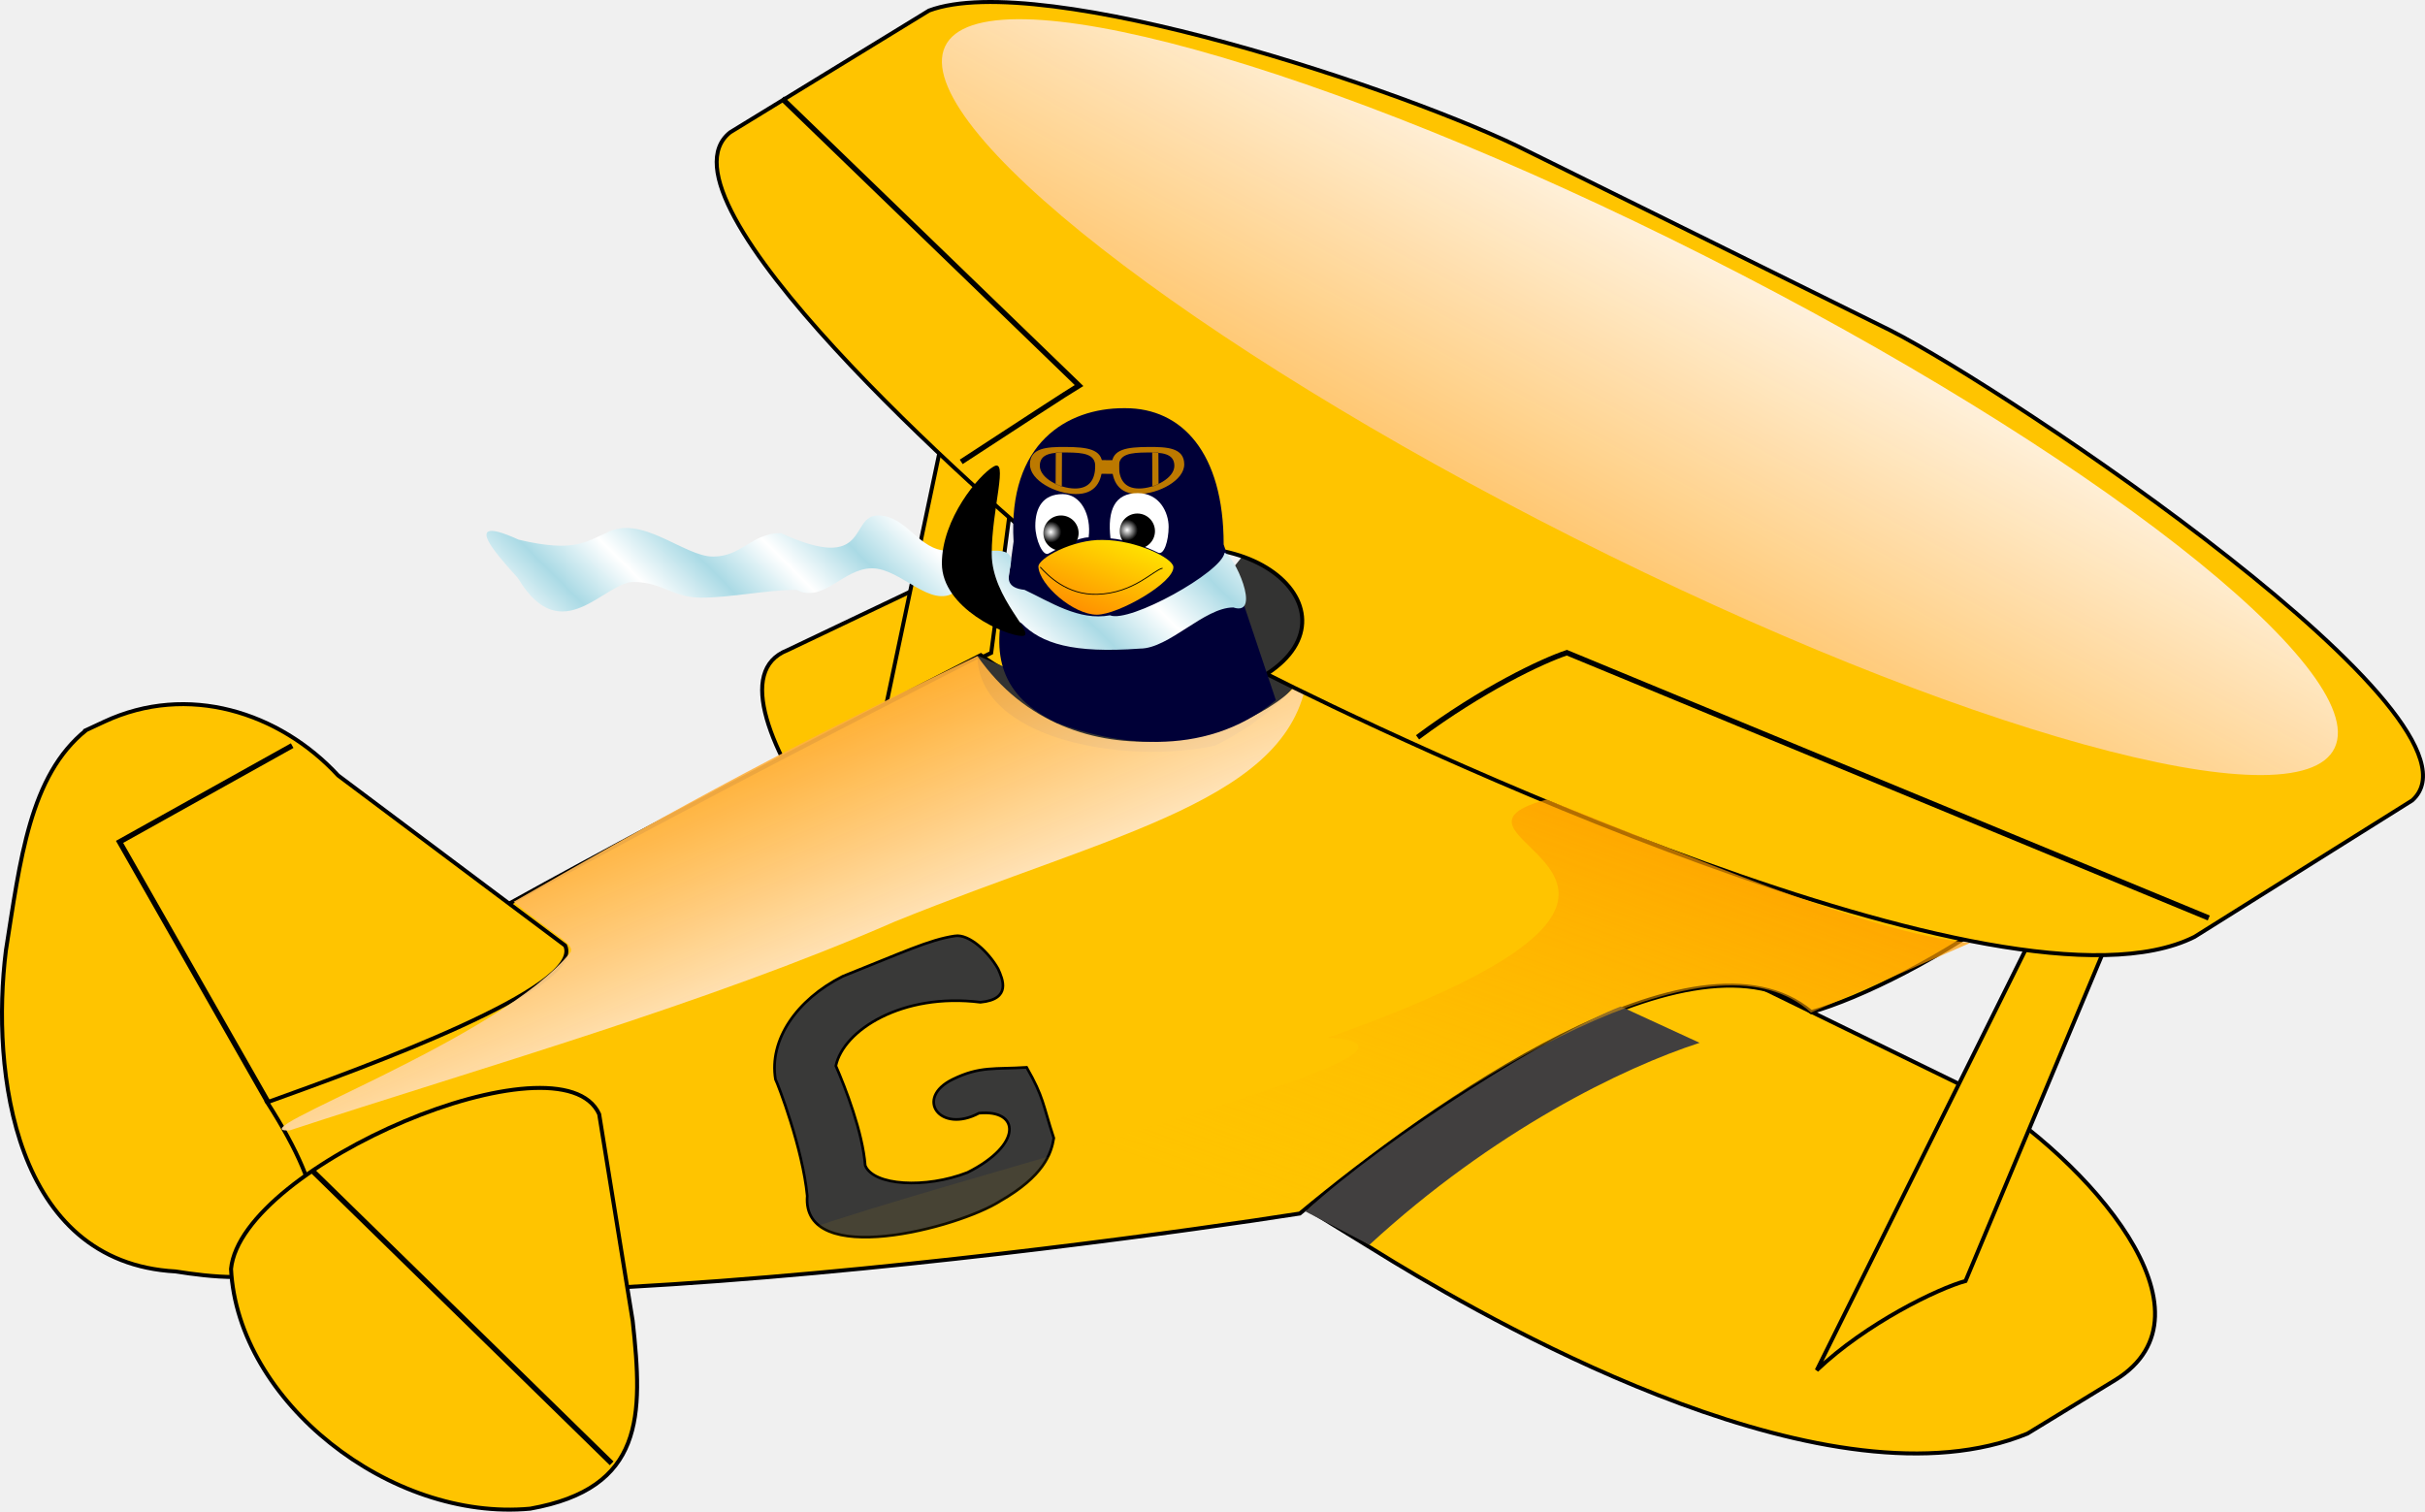
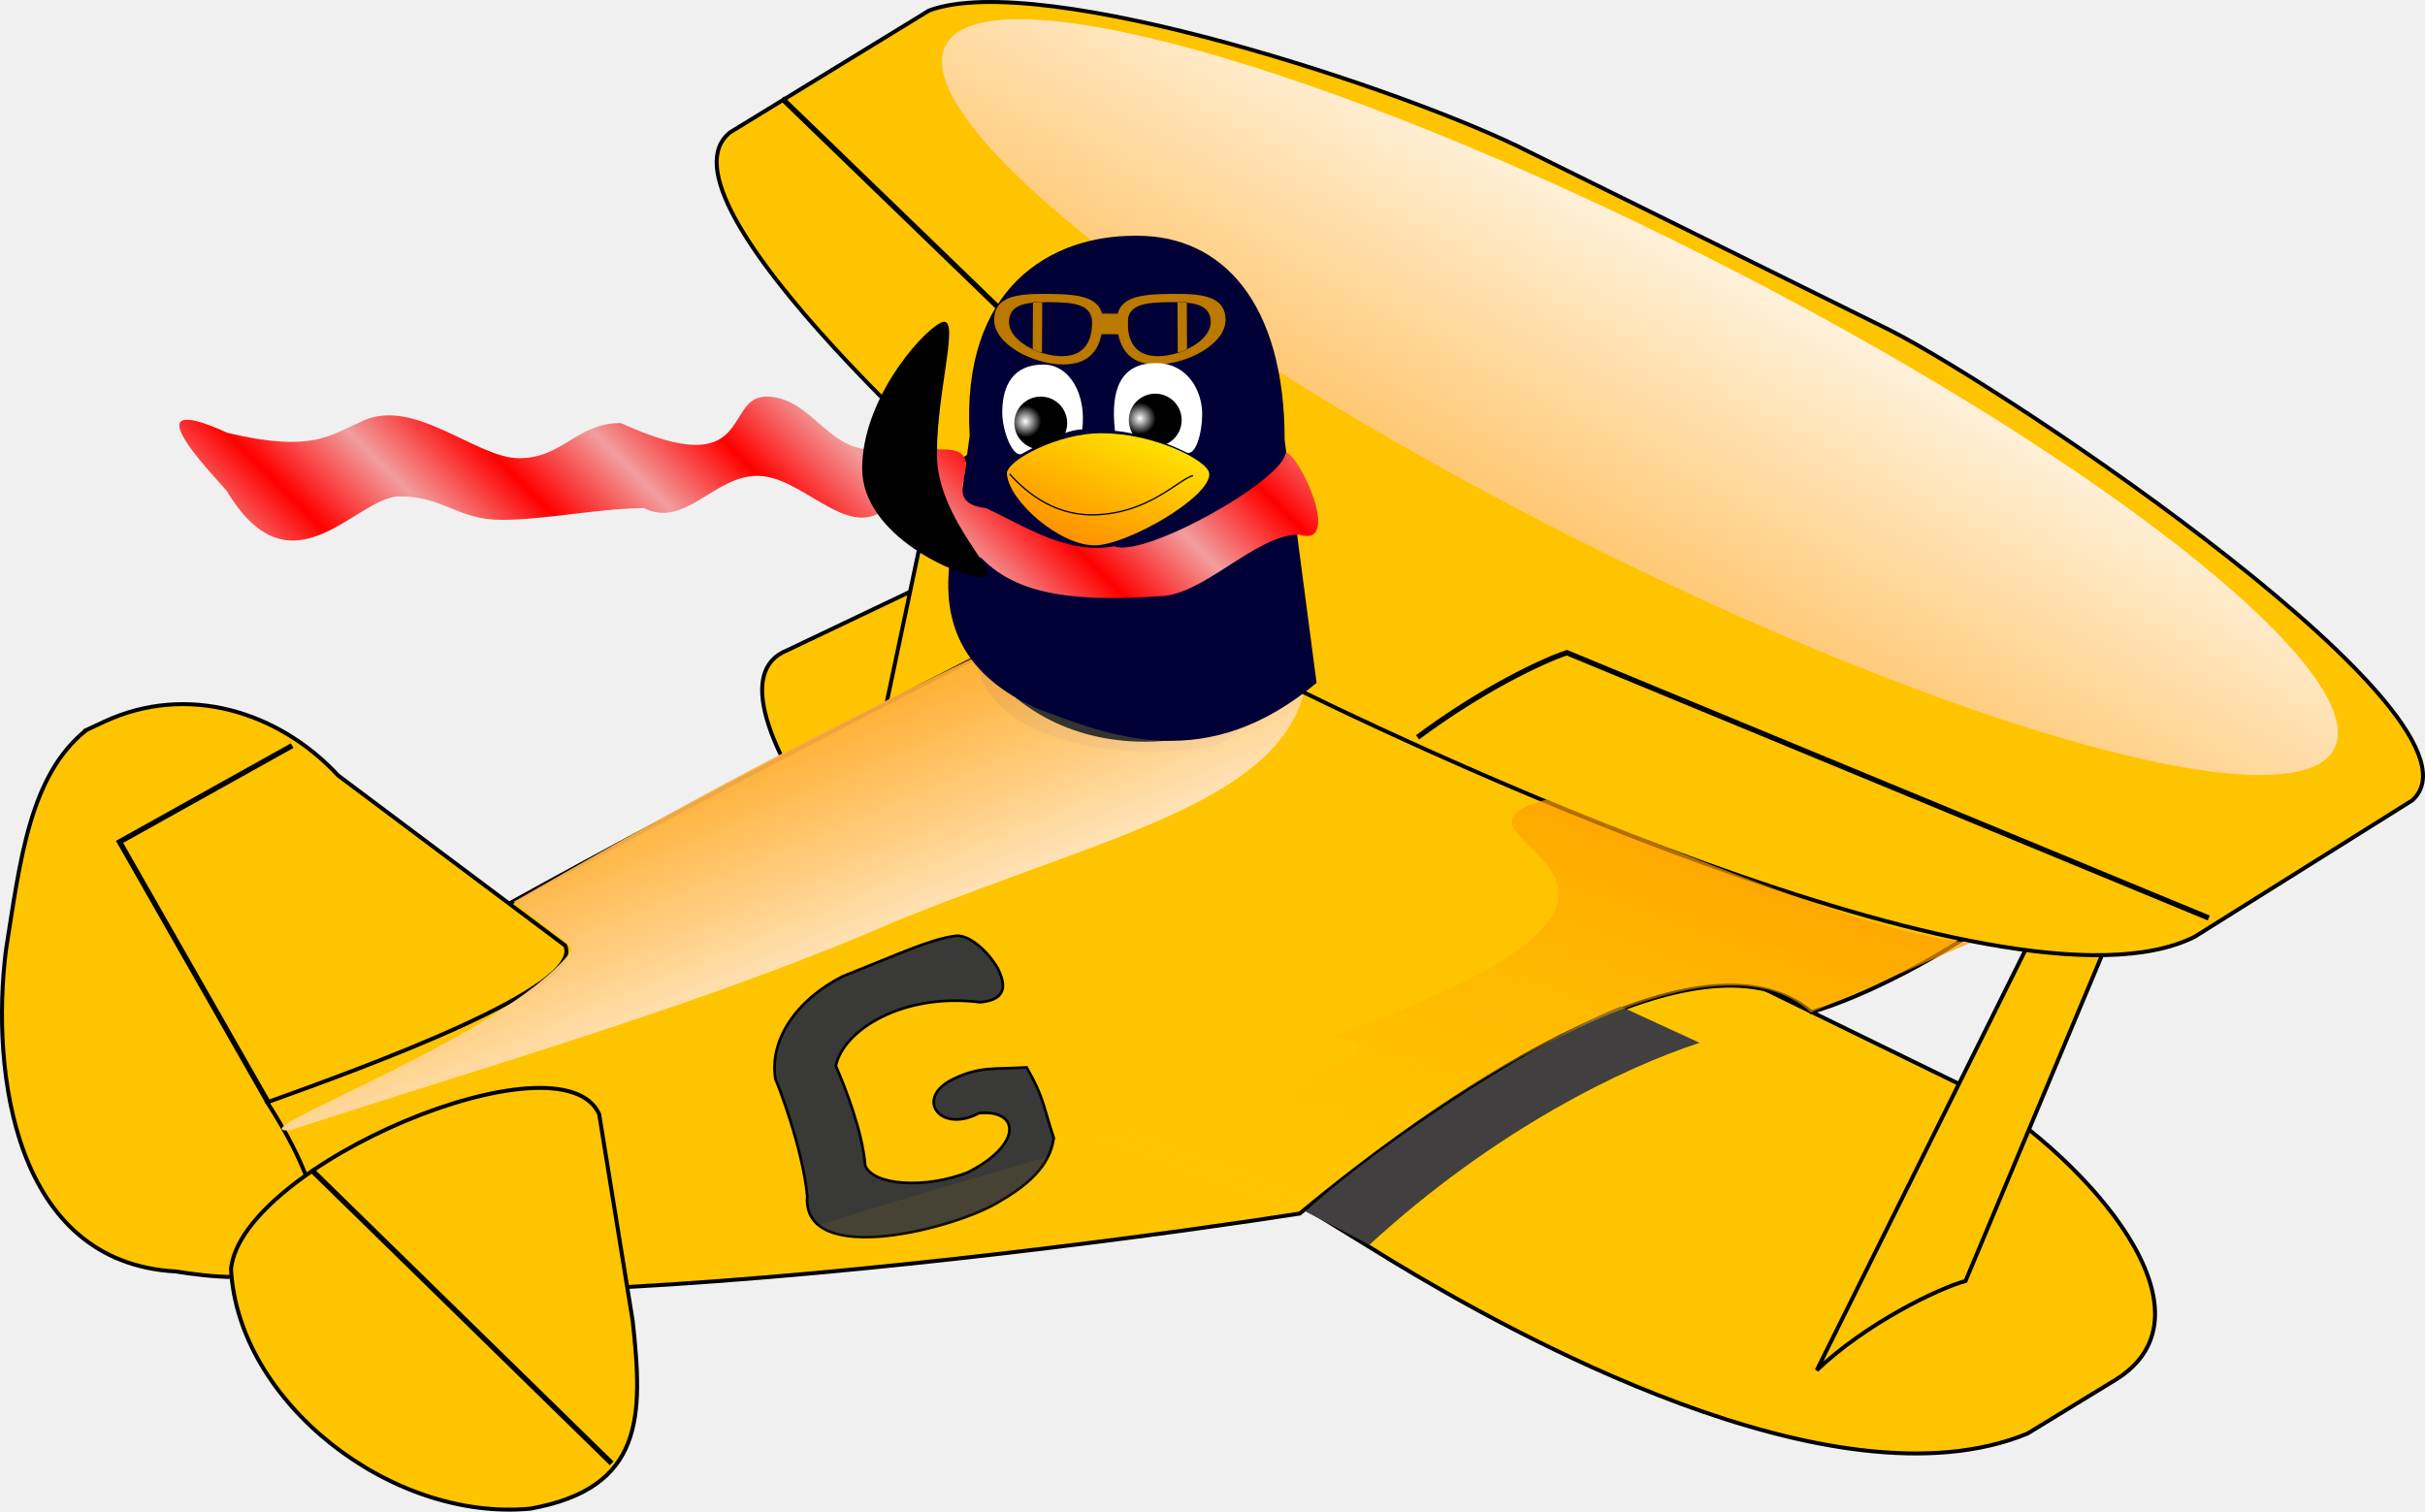
<svg xmlns="http://www.w3.org/2000/svg" xmlns:xlink="http://www.w3.org/1999/xlink" id="svg602" width="610.149" height="380.396" xml:space="preserve" version="1.1">
  <defs id="defs604">
    <linearGradient id="linearGradient633">
      <stop style="stop-color:#ff9700;stop-opacity:0.792;" offset="0" id="stop634" />
      <stop style="stop-color:#ffc500;stop-opacity:0.071;" offset="1" id="stop635" />
    </linearGradient>
    <linearGradient id="linearGradient628">
      <stop style="stop-color:#ff9700;stop-opacity:0.906;" offset="0" id="stop629" />
      <stop style="stop-color:#ffffff;stop-opacity:1;" offset="1" id="stop630" />
    </linearGradient>
    <linearGradient xlink:href="#linearGradient628" id="linearGradient631" x1="112.329" y1="705.986" x2="127.971" y2="946.077" gradientTransform="matrix(2.087741,-0.8480471,0.1670094,0.4111473,-222.1506,-6.288112)" gradientUnits="userSpaceOnUse" />
    <linearGradient xlink:href="#linearGradient633" id="linearGradient632" x1="322.31" y1="456.883" x2="205.198" y2="580.162" gradientTransform="matrix(1.619258,0,0,0.6175668,-66.80179,-74.62121)" gradientUnits="userSpaceOnUse" />
    <linearGradient xlink:href="#linearGradient628" id="linearGradient637" x1="194.262" y1="545.641" x2="258.65" y2="119.124" gradientTransform="scale(2.255857,0.4432905)" gradientUnits="userSpaceOnUse" />
    <linearGradient id="linearGradient738">
      <stop style="stop-color:#ffffff;stop-opacity:1;" offset="0" id="stop739" />
      <stop style="stop-color:#aadae5;stop-opacity:1;" offset="1" id="stop740" />
    </linearGradient>
    <linearGradient id="linearGradient716">
      <stop style="stop-color:#ffffff;stop-opacity:1;" offset="0" id="stop717" />
      <stop style="stop-color:#000000;stop-opacity:1;" offset="1" id="stop718" />
    </linearGradient>
    <linearGradient id="linearGradient2989">
      <stop style="stop-color:#ffffff;stop-opacity:1;" offset="0" id="stop2991" />
      <stop style="stop-color:#000000;stop-opacity:1;" offset="1" id="stop2993" />
    </linearGradient>
    <linearGradient id="linearGradient635">
      <stop style="stop-color:#ff8200;stop-opacity:1;" offset="0" id="stop636" />
      <stop style="stop-color:#ffe700;stop-opacity:1;" offset="1" id="stop637" />
    </linearGradient>
    <radialGradient xlink:href="#linearGradient716" id="radialGradient3100" gradientUnits="userSpaceOnUse" cx="398.813" cy="448.455" fx="398.813" fy="448.455" r="3.2" />
    <radialGradient xlink:href="#linearGradient716" id="radialGradient3102" gradientUnits="userSpaceOnUse" cx="398.813" cy="448.455" fx="398.813" fy="448.455" r="3.2" />
    <linearGradient xlink:href="#linearGradient635" id="linearGradient3104" gradientUnits="userSpaceOnUse" gradientTransform="scale(1.343635,0.7442497)" x1="293.724" y1="633.707" x2="315.15" y2="603.4" />
    <linearGradient xlink:href="#linearGradient738" id="linearGradient3106" gradientUnits="userSpaceOnUse" gradientTransform="matrix(0.5217135,0,0,0.09229801,87.66826,762.4601)" spreadMethod="reflect" x1="102.074" y1="1017.73" x2="112.1" y2="1015.953" />
+     <radialGradient xlink:href="#linearGradient716-1" id="radialGradient3100-9" gradientUnits="userSpaceOnUse" cx="398.813" cy="448.455" fx="398.813" fy="448.455" r="3.2" />
+     <linearGradient id="linearGradient716-1">
+       <stop style="stop-color:#ffffff;stop-opacity:1;" offset="0" id="stop717-7" />
+       <stop style="stop-color:#000000;stop-opacity:1;" offset="1" id="stop718-5" />
+     </linearGradient>
+     <radialGradient xlink:href="#linearGradient716-1" id="radialGradient3102-7" gradientUnits="userSpaceOnUse" cx="398.813" cy="448.455" fx="398.813" fy="448.455" r="3.2" />
+     <linearGradient id="linearGradient4406">
+       <stop style="stop-color:#ffffff;stop-opacity:1;" offset="0" id="stop4408" />
+       <stop style="stop-color:#000000;stop-opacity:1;" offset="1" id="stop4410" />
+     </linearGradient>
+     <linearGradient xlink:href="#linearGradient635-2" id="linearGradient3104-6" gradientUnits="userSpaceOnUse" gradientTransform="scale(1.343635,0.7442497)" x1="293.724" y1="633.707" x2="315.15" y2="603.4" />
+     <linearGradient id="linearGradient635-2">
+       <stop style="stop-color:#ff8200;stop-opacity:1;" offset="0" id="stop636-4" />
+       <stop style="stop-color:#ffe700;stop-opacity:1;" offset="1" id="stop637-2" />
+     </linearGradient>
+     <linearGradient xlink:href="#linearGradient738-5" id="linearGradient3106-5" gradientUnits="userSpaceOnUse" gradientTransform="matrix(0.5217135,0,0,0.09229801,87.66826,762.4601)" spreadMethod="reflect" x1="102.074" y1="1017.73" x2="112.1" y2="1015.953" />
+     <linearGradient id="linearGradient738-5">
+       <stop style="stop-color:#ffffff;stop-opacity:1;" offset="0" id="stop739-0" />
+       <stop style="stop-color:#ff0000;stop-opacity:1;" offset="1" id="stop740-5" />
+     </linearGradient>
+     <radialGradient xlink:href="#linearGradient716-16" id="radialGradient3100-7" gradientUnits="userSpaceOnUse" cx="398.813" cy="448.455" fx="398.813" fy="448.455" r="3.2" />
+     <linearGradient id="linearGradient716-16">
+       <stop style="stop-color:#ffffff;stop-opacity:1;" offset="0" id="stop717-2" />
+       <stop style="stop-color:#000000;stop-opacity:1;" offset="1" id="stop718-0" />
+     </linearGradient>
+     <radialGradient xlink:href="#linearGradient716-16" id="radialGradient3102-4" gradientUnits="userSpaceOnUse" cx="398.813" cy="448.455" fx="398.813" fy="448.455" r="3.2" />
+     <linearGradient id="linearGradient3850">
+       <stop style="stop-color:#ffffff;stop-opacity:1;" offset="0" id="stop3852" />
+       <stop style="stop-color:#000000;stop-opacity:1;" offset="1" id="stop3854" />
+     </linearGradient>
+     <linearGradient xlink:href="#linearGradient635-22" id="linearGradient3104-8" gradientUnits="userSpaceOnUse" gradientTransform="scale(1.343635,0.7442497)" x1="293.724" y1="633.707" x2="315.15" y2="603.4" />
+     <linearGradient id="linearGradient635-22">
+       <stop style="stop-color:#ff8200;stop-opacity:1;" offset="0" id="stop636-3" />
+       <stop style="stop-color:#ffe700;stop-opacity:1;" offset="1" id="stop637-3" />
+     </linearGradient>
+     <linearGradient xlink:href="#linearGradient738-7" id="linearGradient3106-2" gradientUnits="userSpaceOnUse" gradientTransform="matrix(0.5217135,0,0,0.09229801,87.66826,762.4601)" spreadMethod="reflect" x1="102.074" y1="1017.73" x2="112.1" y2="1015.953" />
+     <linearGradient id="linearGradient738-7">
+       <stop style="stop-color:#f19e9e;stop-opacity:1;" offset="0" id="stop739-2" />
+       <stop style="stop-color:#ff0000;stop-opacity:1;" offset="1" id="stop740-4" />
+     </linearGradient>
  </defs>
  <path style="font-size:12px;fill:#ffc400;fill-opacity:1;fill-rule:evenodd;stroke:#000000;stroke-opacity:1" d="m 387.649,221.381 c -28.501,-17.25 -130.313,-85.979 -157.534,-73.01 l -32.04,15.265 c -25.602,10.126 33.094,80.815 61.595,98.065 l 91.035,55.885 c 28.501,17.25 110.434,63.316 159.422,43.168 l 22.099,-13.49 c 27.273,-16.808 -6.841,-55.311 -35.342,-72.561 l -109.236,-53.323 z" id="path610" />
  <path style="font-size:12px;fill:#ffc400;fill-opacity:1;fill-rule:evenodd;stroke:#000000;stroke-opacity:1" d="m 253.635,32.001 -30.582,145.02 26.34,-12.728 18.596,-140.503 -14.354,8.211 z" id="path613" />
  <path style="font-size:12px;fill:#ffc400;fill-opacity:1;fill-rule:evenodd;stroke:#000000;stroke-opacity:1" d="m 321.043,131.349 c -14.255,14.091 -37.994,59.909 -74.273,33.522 -69.614,35.562 -222.074,113.892 -216.335,131.488 l 11.604,12.113 c 11.478,35.192 233.102,5.045 284.998,-3.092 33,-27.436 99.714,-74.878 128.704,-50.695 23.517,-6.519 88.055,-42.244 83.258,-79.106 l -13.001,-36.962 c -16.489,-35.192 -49.049,-54.283 -84.241,-42.805 l -120.716,35.538 z" id="path607" />
  <path style="font-size:12px;fill:#ffc400;fill-opacity:1;fill-rule:evenodd;stroke:#000000;stroke-opacity:1" d="m 522.176,213.764 -65.07,131.047 c 12.48,-11.861 30.585,-20.597 37.441,-22.458 l 47.876,-114.343 -20.247,5.754 z" id="path612" />
  <path style="font-size:12px;fill:#ffc400;fill-opacity:1;fill-rule:evenodd;stroke:#000000;stroke-opacity:1" d="m 21.702,183.717 c -14.29,11.44 -16.627,32.846 -20.221,55.488 -3.785,30.42 1.962,78.523 42.687,80.748 16.679,2.623 54.779,6.872 23.059,-42.564 25.185,-9.044 79.862,-28.946 74.977,-39.432 l -57.131,-42.818 c -14.78,-15.96 -37.858,-23.308 -58.829,-13.539 l -4.543,2.116 z" id="path615" />
  <path style="font-size:12px;fill:#ffc400;fill-opacity:1;fill-rule:evenodd;stroke:#000000;stroke-opacity:1" d="m 133.405,379.651 c -35.116,3.275 -73.572,-26.858 -75.279,-60.332 2.661,-26.161 83.024,-60.008 92.628,-38.96 l 8.436,52.035 c 2.626,24.02 2.89,42.135 -25.785,47.257 z" id="path616" />
  <path style="font-size:12px;fill:#333332;fill-opacity:1;fill-rule:evenodd;stroke-width:1" d="m 319.739,136.872 c 20.552,4.036 20.781,33.366 -14.038,50.762 -23.413,5.011 -59.747,-1.895 -59.747,-22.652 33.747,15.149 35.778,2.726 42.452,0.954 22.351,-18.797 27.199,-35.057 31.333,-29.064 z" id="path619" />
  <path style="fill:none;stroke:#000000;stroke-width:1pt;stroke-linecap:butt;stroke-linejoin:miter;stroke-opacity:1" d="m 78.524,294.541 75.371,73.701" id="path620" />
  <path style="fill:none;stroke:#000000;stroke-width:1pt;stroke-linecap:butt;stroke-linejoin:miter;stroke-opacity:1" d="m 73.513,187.634 -43.431,24.221 37.34,65.492" id="path621" />
  <path style="font-size:12px;fill:url(#linearGradient631);fill-opacity:1;fill-rule:evenodd;stroke-width:1" d="m 329.069,168.977 c -3.229,32.402 -48.332,40.357 -103.889,62.924 -47.298,20.676 -104.8,36.972 -152.248,52.542 -14.63,1.025 53.111,-22.754 70.68,-44.906 0.668,-2.169 -3.149,-3.394 -14.366,-12.61 33.297,-19.038 62.775,-35.936 116.662,-61.844 23.819,34.227 71.357,21.605 83.161,3.894 z" id="path625" />
  <path style="font-size:12px;fill:#ffc400;fill-rule:evenodd;stroke:#000000;stroke-width:1" d="M 384.509,38.099 C 354.808,23.007 261.978,-7.917 233.74,2.659 l -50.035,30.643 c -21.079,16.745 62.197,91.045 87.27,111.505 40.583,-20.366 73.093,8.443 47.728,24.8 29.7,15.092 186.089,89.872 233.45,66.15 l 54.785,-34.345 C 629.436,181.212 505.315,98.221 475.614,83.128 l -91.106,-45.029 z" id="path609" />
  <path style="fill:url(#linearGradient637);fill-opacity:1;fill-rule:evenodd;stroke:none" id="path636" d="m 718.279,114.423 a 191.263,37.584 0 1 1 -382.526,0 191.263,37.584 0 1 1 382.526,0 z" transform="matrix(0.914033,0.461359,-0.441951,0.942117,-18.53321,-251.0074)" />
  <path style="font-size:12px;fill:#413f3f;fill-opacity:1;fill-rule:evenodd" d="m 328.446,304.846 16.106,8.41 c 31.302,-28.802 63.873,-44.605 83.085,-50.836 l -19.856,-9.142 c -16.713,6.463 -58.033,32.106 -79.335,51.569 z" id="path639" />
  <path style="fill:none;stroke:#000000;stroke-width:1pt;stroke-linecap:butt;stroke-linejoin:miter;stroke-opacity:1" d="m 196.76,24.774 74.731,72.243 c -2.381,1.403 -16.011,10.307 -29.642,19.21" id="path622" />
  <path style="fill:none;stroke:#000000;stroke-width:1pt;stroke-linecap:butt;stroke-linejoin:miter;stroke-opacity:1" d="m 356.666,185.543 c 16.273,-12.098 31.295,-19.197 37.568,-21.295 l 161.509,66.76" id="path623" />
  <path style="font-size:12px;fill:#393938;fill-opacity:1;fill-rule:evenodd;stroke:#000000;stroke-width:0.67" d="m 240.251,235.523 c -6.498,0.962 -13.227,4.206 -28.226,10.163 -11.653,5.906 -18.555,16.032 -16.911,25.917 0.619,1.189 6.848,17.39 7.991,29.34 -1.404,18.394 37.865,8.102 48.483,1.343 11.031,-6.307 12.912,-11.947 13.556,-15.889 -2.823,-8.617 -2.479,-10.166 -6.834,-17.799 -8.012,0.522 -11.715,-0.366 -18.612,3.012 -9.673,4.738 -3.187,13.748 6.625,8.512 10.306,-0.988 11.047,7.914 -2.889,14.926 -10.592,4.134 -23.679,3.332 -25.738,-1.75 -0.636,-8.36 -4.967,-19.528 -7.392,-25.076 1.864,-8.893 16.601,-18.483 36.392,-16.009 7.83,-0.765 5.612,-5.811 4.42,-8.426 -2.316,-4.112 -7.252,-8.839 -10.864,-8.266 z" id="path640" />
  <path style="font-size:12px;fill:url(#linearGradient632);fill-opacity:1;fill-rule:evenodd;stroke-width:1" d="m 495.747,237.265 -40.098,17.542 c -23.421,-21.416 -79.982,11.281 -125.139,46.335 -30.818,6.401 -59.503,10.794 -77.37,13.359 -211.498,25.056 144.435,-49.876 80.959,-53.369 113.588,-40.243 18.922,-49.918 55.026,-59.94 34.434,13.461 81.007,33.776 106.622,36.073 z" id="path627" />
-   <g id="g3083" transform="matrix(3.801029,0,0,3.801029,-322.1805,-3097.917)">
-     <path style="font-size:12px;fill:#000037;fill-rule:evenodd" d="m 159.128,842.045 c -3.706,0 -7.657,2.292 -7.273,8.828 l -0.518,3.81 c -1.037,3.706 -0.295,6.467 3.375,8.19 3.391,1.294 9.636,2.571 14.506,-1.495 l -3.457,-10.311 c 2e-5,-6.104 -2.789,-9.022 -6.495,-9.022 l -0.137,0 z" id="path756" />
+   <g id="g3083" transform="matrix(5.69915,0,0,5.69915,-621.4671,-4739.615)">
+     <path style="font-size:12px;fill:#000037;fill-rule:evenodd" d="m 159.128,842.045 c -3.706,0 -7.657,2.292 -7.273,8.828 l -0.518,3.81 c -1.037,3.706 -0.295,6.467 3.375,8.19 3.391,1.294 7.588,2.981 12.458,-1.085 l -1.409,-10.721 c 2e-5,-6.104 -2.789,-9.022 -6.495,-9.022 l -0.137,0 z" id="path756" />
    <g id="g720" transform="matrix(0.2194382,0,0,0.2194382,66.93284,752.0275)" style="font-size:12px">
      <g id="g685" transform="translate(17.12181,33.19958)">
        <rect style="font-size:12px;fill:#bc7900;fill-rule:evenodd" id="rect748" width="7.087" height="4.134" x="398.637" y="388.586" transform="matrix(0.999947,0.01026074,-0.01026074,0.999947,0,0)" />
        <path style="font-size:12px;fill:#bc7900;fill-rule:evenodd" d="m 396.656,394.144 c -0.05,4.892 -2.03,8.838 -8.063,8.777 -6.034,-0.062 -13.837,-4.108 -13.787,-9.001 0.05,-4.892 4.946,-5.265 10.98,-5.203 6.034,0.062 10.921,0.535 10.871,5.427 z m -2.152,0.391 c -0.038,3.743 -1.552,6.761 -6.168,6.714 -4.616,-0.047 -10.585,-3.143 -10.547,-6.886 0.038,-3.743 3.784,-4.028 8.4,-3.98 4.616,0.047 8.354,0.409 8.316,4.152 z m -11.9,-4.138 -0.048,9.52 1.871,0.758 0.048,-10.332 -1.871,0.054 z" id="path683" />
        <path style="font-size:12px;fill:#bc7900;fill-rule:evenodd" d="m 399.509,394.144 c 0.05,4.892 2.03,8.838 8.063,8.777 6.034,-0.062 13.837,-4.108 13.787,-9.001 -0.05,-4.892 -4.946,-5.265 -10.98,-5.203 -6.034,0.062 -10.921,0.535 -10.871,5.427 z m 2.152,0.391 c 0.038,3.743 1.552,6.761 6.168,6.714 4.616,-0.047 10.585,-3.143 10.547,-6.886 -0.038,-3.743 -3.784,-4.028 -8.4,-3.98 -4.616,0.047 -8.354,0.409 -8.316,4.152 z m 11.9,-4.138 0.048,9.52 -1.871,0.758 -0.048,-10.332 1.871,0.054 z" id="path684" />
      </g>
      <path style="font-size:12px;fill:#ffffff;fill-rule:evenodd" d="m 409.638,449.186 c -3.275,0.062 -7.975,2.661 -11.988,4.821 -1.772,1.253 -4.099,-4.202 -4.099,-8.284 0,-5.507 2.316,-9.587 8.257,-9.587 5.449,0 8.718,6.254 7.83,13.05 z" id="path699" />
      <path style="font-size:12px;fill:#ffffff;fill-rule:evenodd" d="m 416.233,449.481 c 4.613,0.357 10.383,2.366 14.176,4.23 1.964,1.252 3.363,-3.612 3.363,-7.693 0,-4.326 -2.729,-10.178 -9.315,-10.178 -6.927,0 -9.21,5.073 -8.225,13.641 z" id="path703" />
-       <path style="fill:url(#radialGradient3100);fill-opacity:1;fill-rule:evenodd;stroke:none" id="path714" d="m 407.207,448.786 c 0,2.936 -2.38,5.315 -5.315,5.315 -2.936,0 -5.315,-2.38 -5.315,-5.315 0,-2.936 2.38,-5.315 5.315,-5.315 2.936,0 5.315,2.38 5.315,5.315 z" transform="translate(-0.590592,-0.88588)" />
-       <path style="fill:url(#radialGradient3102);fill-opacity:1;fill-rule:evenodd;stroke:none" id="path719" d="m 407.207,448.786 c 0,2.936 -2.38,5.315 -5.315,5.315 -2.936,0 -5.315,-2.38 -5.315,-5.315 0,-2.936 2.38,-5.315 5.315,-5.315 2.936,0 5.315,2.38 5.315,5.315 z" transform="translate(22.44213,-1.476471)" />
-       <path style="font-size:12px;fill:url(#linearGradient3104);fill-rule:evenodd" d="m 435.204,458.111 c 0.258,4.731 -16.631,14.408 -23.073,14.408 -7.067,0 -17.267,-8.907 -17.644,-14.408 -0.201,-2.64 10.576,-8.352 19.314,-8.143 10.2,0 21.257,5.481 21.402,8.143 z" id="path691" />
+       <path style="fill:url(#radialGradient3100-7);fill-opacity:1;fill-rule:evenodd;stroke:none" id="path714" d="m 407.207,448.786 c 0,2.936 -2.38,5.315 -5.315,5.315 -2.936,0 -5.315,-2.38 -5.315,-5.315 0,-2.936 2.38,-5.315 5.315,-5.315 2.936,0 5.315,2.38 5.315,5.315 z" transform="translate(-0.590592,-0.88588)" />
+       <path style="fill:url(#radialGradient3102-4);fill-opacity:1;fill-rule:evenodd;stroke:none" id="path719" d="m 407.207,448.786 c 0,2.936 -2.38,5.315 -5.315,5.315 -2.936,0 -5.315,-2.38 -5.315,-5.315 0,-2.936 2.38,-5.315 5.315,-5.315 2.936,0 5.315,2.38 5.315,5.315 z" transform="translate(22.44213,-1.476471)" />
+       <path style="font-size:12px;fill:url(#linearGradient3104-8);fill-rule:evenodd" d="m 435.204,458.111 c 0.258,4.731 -16.631,14.408 -23.073,14.408 -7.067,0 -17.267,-8.907 -17.644,-14.408 -0.201,-2.64 10.576,-8.352 19.314,-8.143 10.2,0 21.257,5.481 21.402,8.143 z" id="path691" />
      <path style="font-size:12px;fill:none;stroke:#000000;stroke-width:0.263" d="m 395.027,458.147 c 2.287,2.501 8.046,8.493 17.178,8.223 11.058,-0.317 17.078,-7.375 19.737,-7.874" id="path692" />
    </g>
-     <path style="font-size:12px;fill:url(#linearGradient3106);fill-rule:evenodd" d="m 119.095,850.751 c -4.795,-2.187 0,2.479 0,2.624 2.851,4.682 5.67,0.178 7.598,0.178 1.928,0 2.56,1.037 4.487,1.037 1.928,0 4.374,-0.518 6.302,-0.518 1.798,0.907 3.078,-1.426 5.006,-1.426 1.928,0 3.855,2.721 5.524,1.555 1.798,-0.648 2.689,1.296 4.358,2.074 1.345,1.361 3.402,2.009 7.857,1.685 1.928,0 4.244,-2.722 6.172,-2.722 1.944,0.632 -2e-5,-3.596 -0.583,-3.612 -0.194,1.28 -6.285,4.665 -7.581,4.131 -2.057,0.389 -3.985,-0.907 -5.654,-1.685 -2.381,-0.259 0.356,-2.462 -1.766,-2.592 -1.928,0 -1.393,0 -3.321,0 -1.928,0 -2.689,-2.333 -4.617,-2.333 -1.928,0 -0.486,3.888 -6.431,1.166 -1.928,0 -2.56,1.555 -4.487,1.555 -1.928,0 -4.763,-2.851 -7.079,-1.555 -1.28,0.518 -2.025,1.328 -5.783,0.437 z" id="path736" />
+     <path style="font-size:12px;fill:url(#linearGradient3106-2);fill-rule:evenodd" d="m 119.095,850.751 c -4.795,-2.187 0,2.479 0,2.624 2.851,4.682 5.67,0.178 7.598,0.178 1.928,0 2.56,1.037 4.487,1.037 1.928,0 4.374,-0.518 6.302,-0.518 1.798,0.907 3.078,-1.426 5.006,-1.426 1.928,0 3.855,2.721 5.524,1.555 1.798,-0.648 2.689,1.296 4.358,2.074 1.345,1.361 3.402,2.009 7.857,1.685 1.928,0 4.244,-2.722 6.172,-2.722 1.944,0.632 -2e-5,-3.596 -0.583,-3.612 -0.194,1.28 -6.285,4.665 -7.581,4.131 -2.057,0.389 -3.985,-0.907 -5.654,-1.685 -2.381,-0.259 0.356,-2.462 -1.766,-2.592 -1.928,0 -1.393,0 -3.321,0 -1.928,0 -2.689,-2.333 -4.617,-2.333 -1.928,0 -0.486,3.888 -6.431,1.166 -1.928,0 -2.56,1.555 -4.487,1.555 -1.928,0 -4.763,-2.851 -7.079,-1.555 -1.28,0.518 -2.025,1.328 -5.783,0.437 z" id="path736" />
    <path style="font-size:12px;fill-rule:evenodd" d="m 150.408,851.68 c 0,2.973 3.071,5.444 2.008,5.444 -1.063,0 -5.307,-1.829 -5.307,-4.802 0,-2.973 2.471,-5.86 3.391,-6.392 1.063,-0.687 -0.092,2.777 -0.092,5.75 z" id="path758" />
  </g>
</svg>
